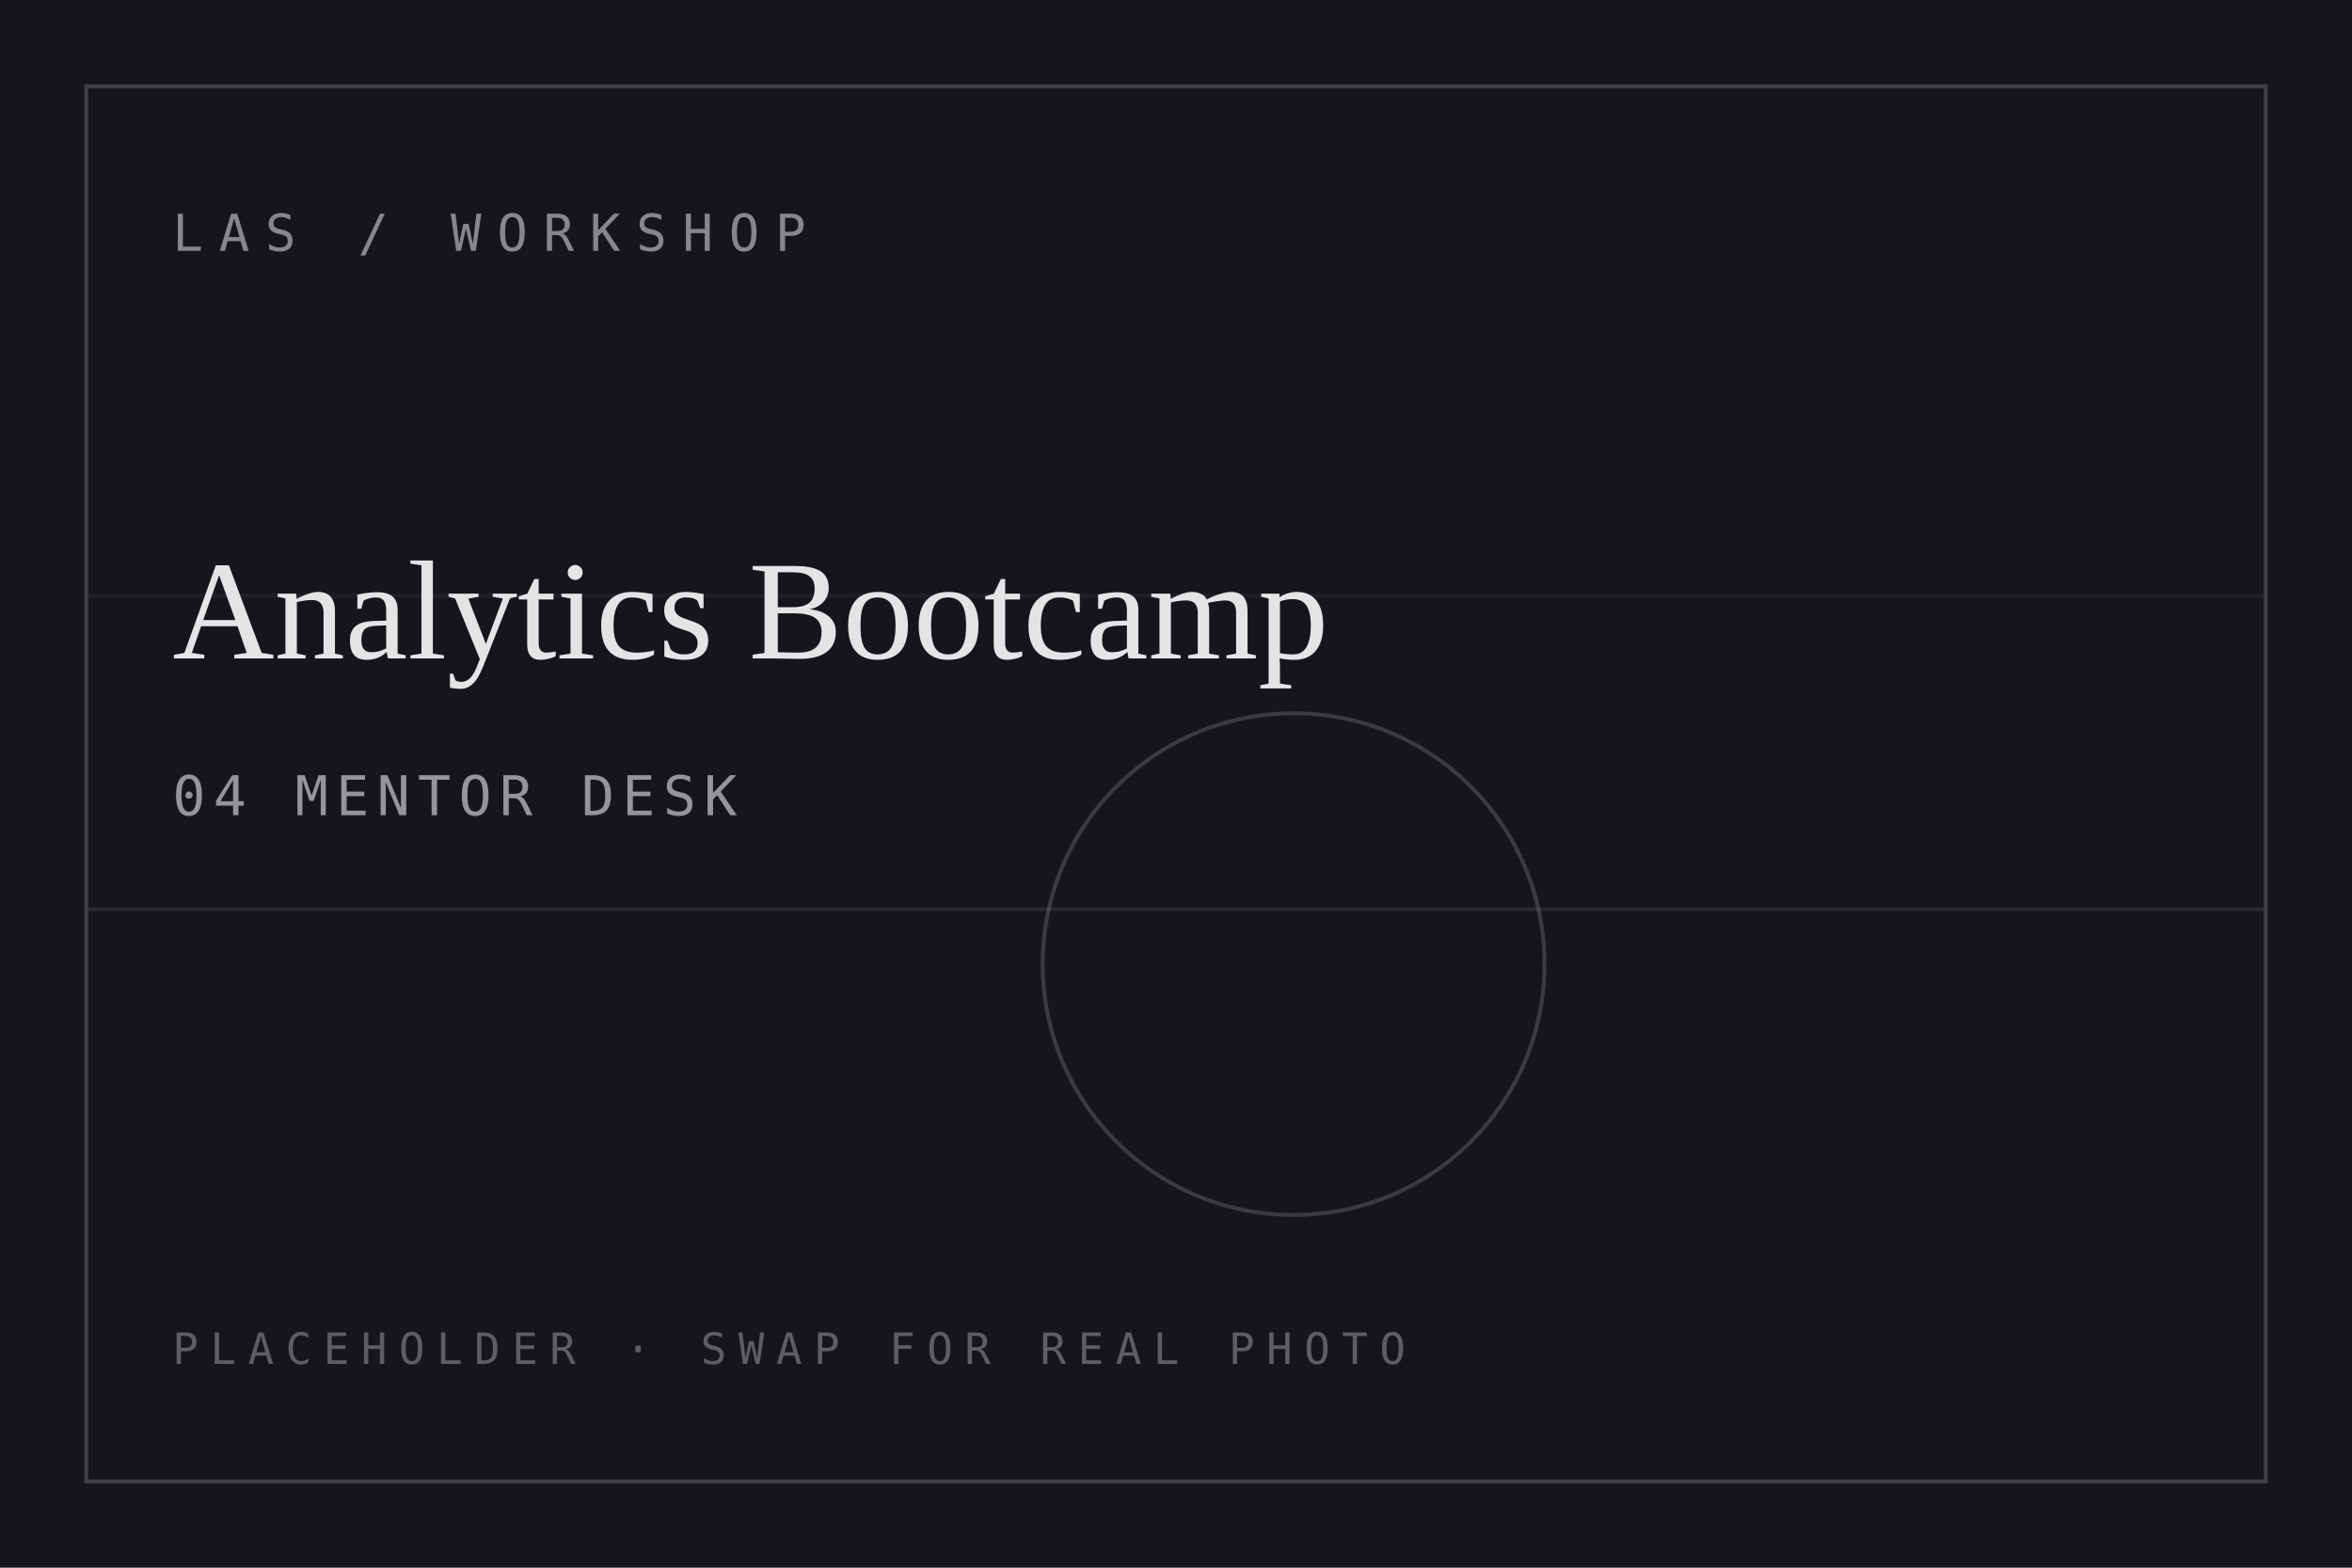
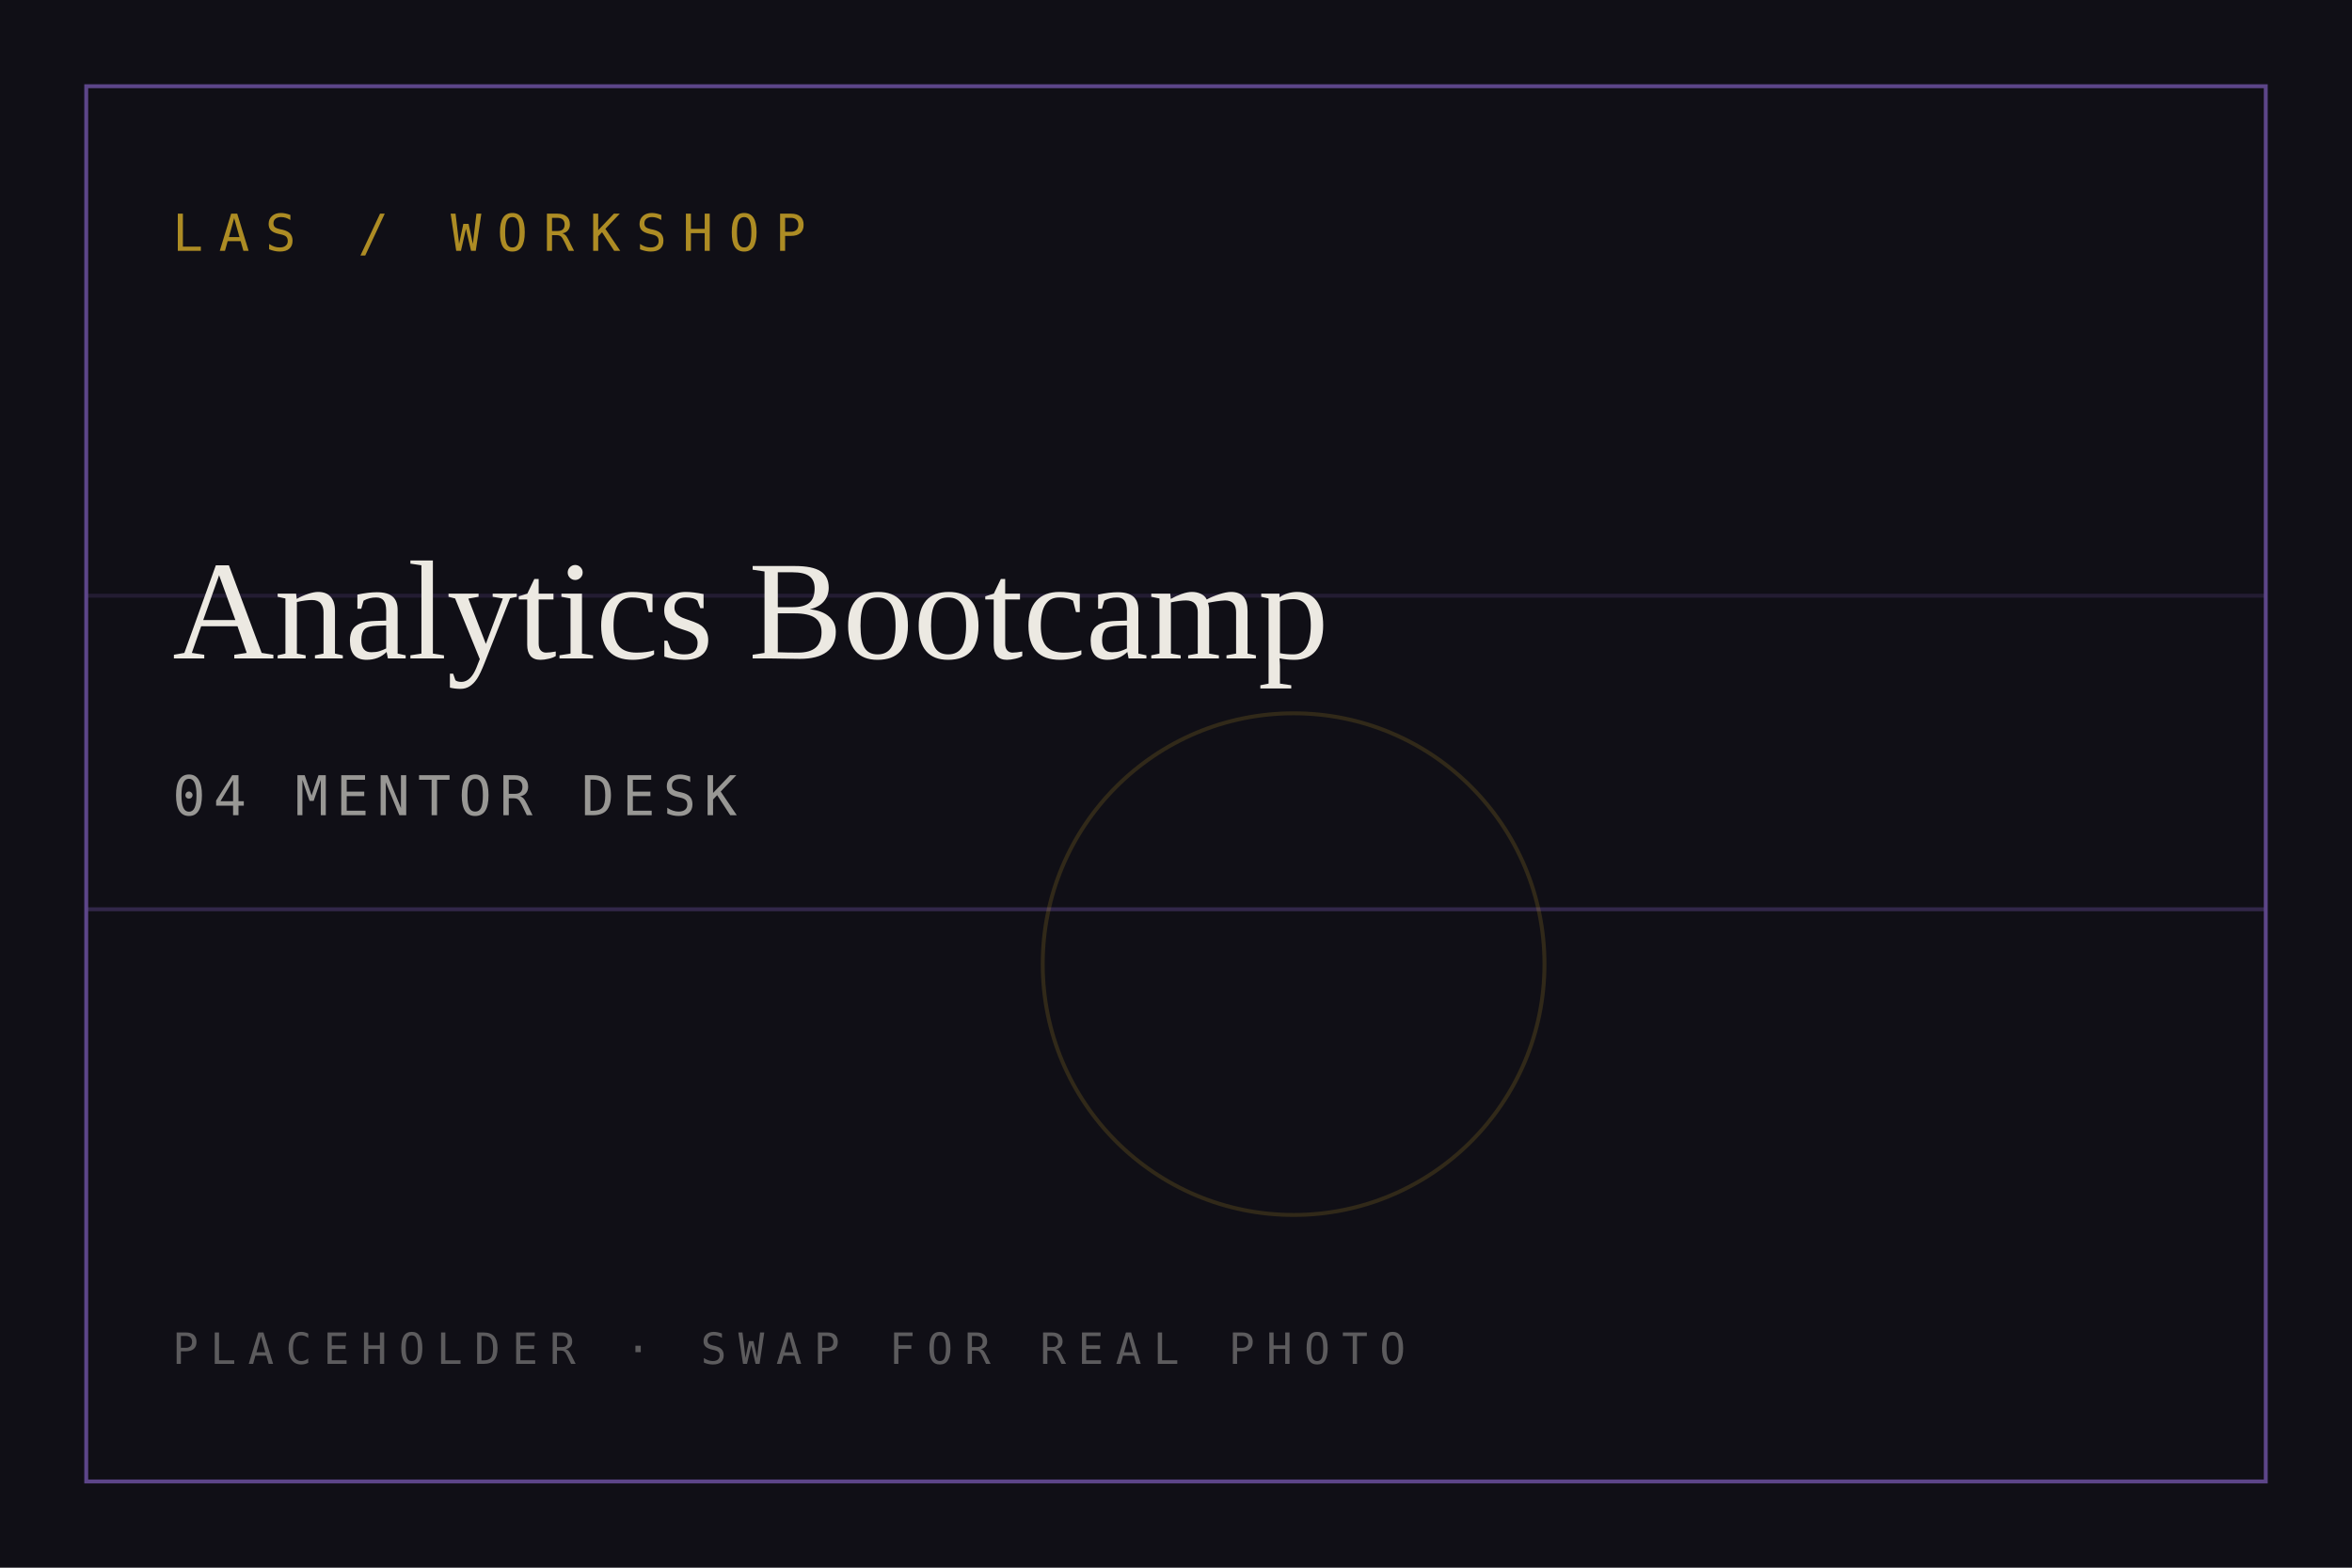
<svg xmlns="http://www.w3.org/2000/svg" width="600" height="400" viewBox="0 0 600 400" role="img" aria-label="Analytics Bootcamp Mentor desk">
-   <rect width="600" height="400" fill="#16161a" />
-   <rect x="22" y="22" width="556" height="356" fill="none" stroke="#3f3f46" stroke-width="1" />
-   <path d="M22 232 H578" stroke="#3f3f46" stroke-opacity="0.45" />
-   <path d="M22 152 H578" stroke="#3f3f46" stroke-opacity="0.25" />
-   <circle cx="330" cy="246" r="64" fill="none" stroke="#e4e4e7" stroke-opacity="0.18" />
-   <text x="44" y="64" fill="#e4e4e7" fill-opacity="0.55" font-family="ui-monospace, SFMono-Regular, Menlo, monospace" font-size="13" letter-spacing="4">LAS / WORKSHOP</text>
-   <text x="44" y="168" fill="#e4e4e7" font-family="Georgia, 'Times New Roman', serif" font-size="36">Analytics Bootcamp</text>
-   <text x="44" y="208" fill="#e4e4e7" fill-opacity="0.62" font-family="ui-monospace, SFMono-Regular, Menlo, monospace" font-size="14" letter-spacing="2">04  MENTOR DESK</text>
-   <text x="44" y="348" fill="#e4e4e7" fill-opacity="0.35" font-family="ui-monospace, SFMono-Regular, Menlo, monospace" font-size="11" letter-spacing="3">PLACEHOLDER  ·  SWAP FOR REAL PHOTO</text>
+   <rect width="600" height="400" fill="#100f16" />
+   <rect x="22" y="22" width="556" height="356" fill="none" stroke="#5c4588" stroke-width="1" />
+   <path d="M22 232 H578" stroke="#5c4588" stroke-opacity="0.45" />
+   <path d="M22 152 H578" stroke="#5c4588" stroke-opacity="0.25" />
+   <circle cx="330" cy="246" r="64" fill="none" stroke="#c9a227" stroke-opacity="0.18" />
+   <text x="44" y="64" fill="#c9a227" fill-opacity="0.85" font-family="ui-monospace, SFMono-Regular, Menlo, monospace" font-size="13" letter-spacing="4">LAS / WORKSHOP</text>
+   <text x="44" y="168" fill="#ece9e2" font-family="Georgia, 'Times New Roman', serif" font-size="36">Analytics Bootcamp</text>
+   <text x="44" y="208" fill="#ece9e2" fill-opacity="0.62" font-family="ui-monospace, SFMono-Regular, Menlo, monospace" font-size="14" letter-spacing="2">04  MENTOR DESK</text>
+   <text x="44" y="348" fill="#ece9e2" fill-opacity="0.35" font-family="ui-monospace, SFMono-Regular, Menlo, monospace" font-size="11" letter-spacing="3">PLACEHOLDER  ·  SWAP FOR REAL PHOTO</text>
</svg>
